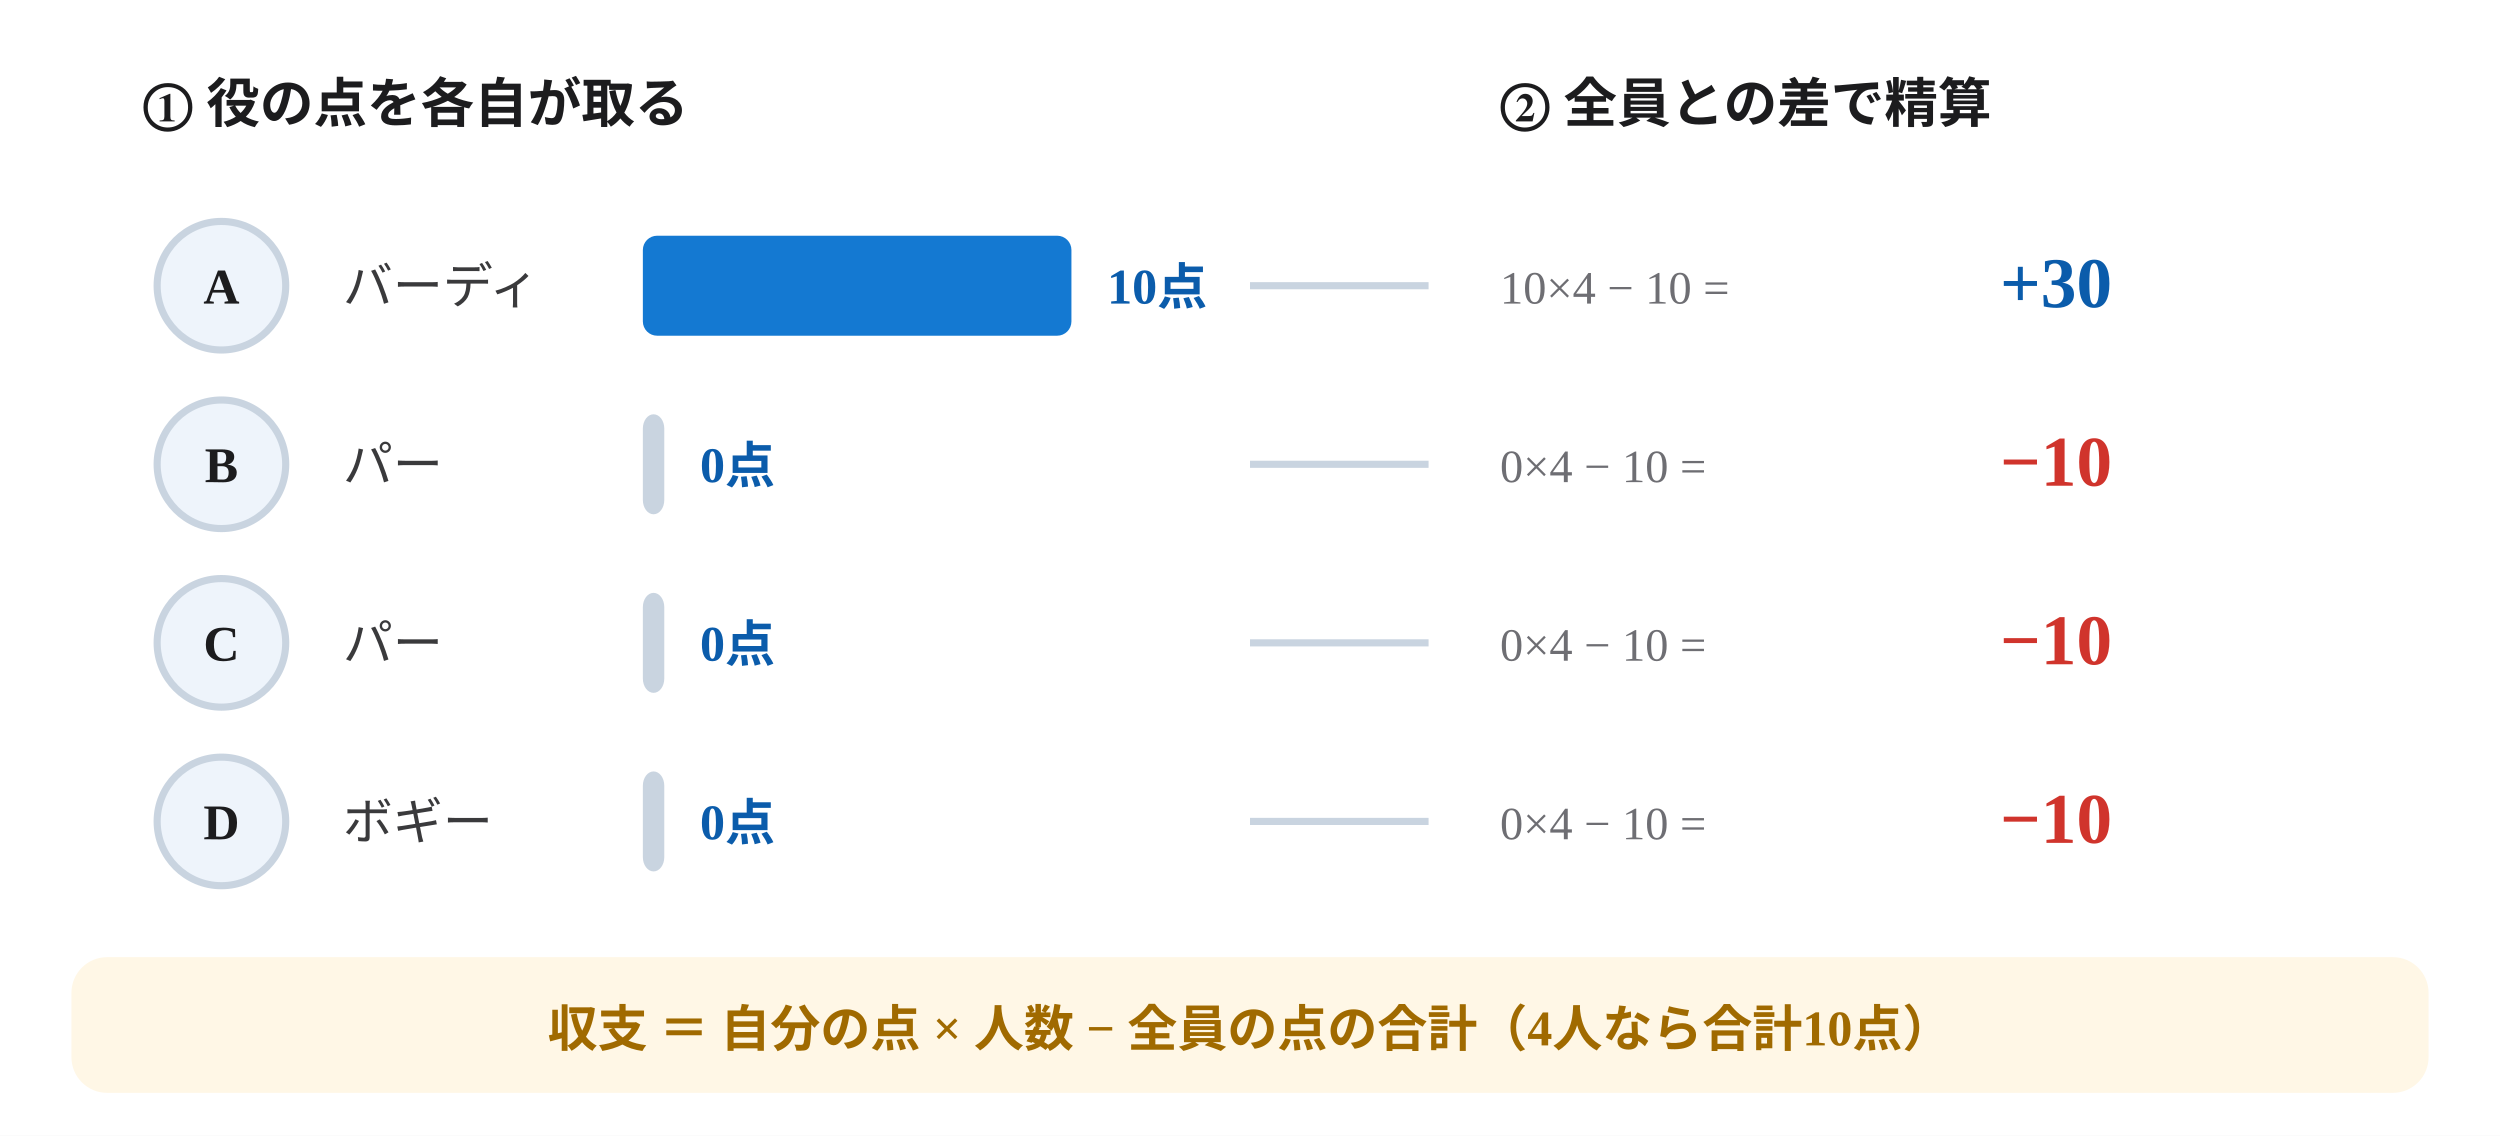
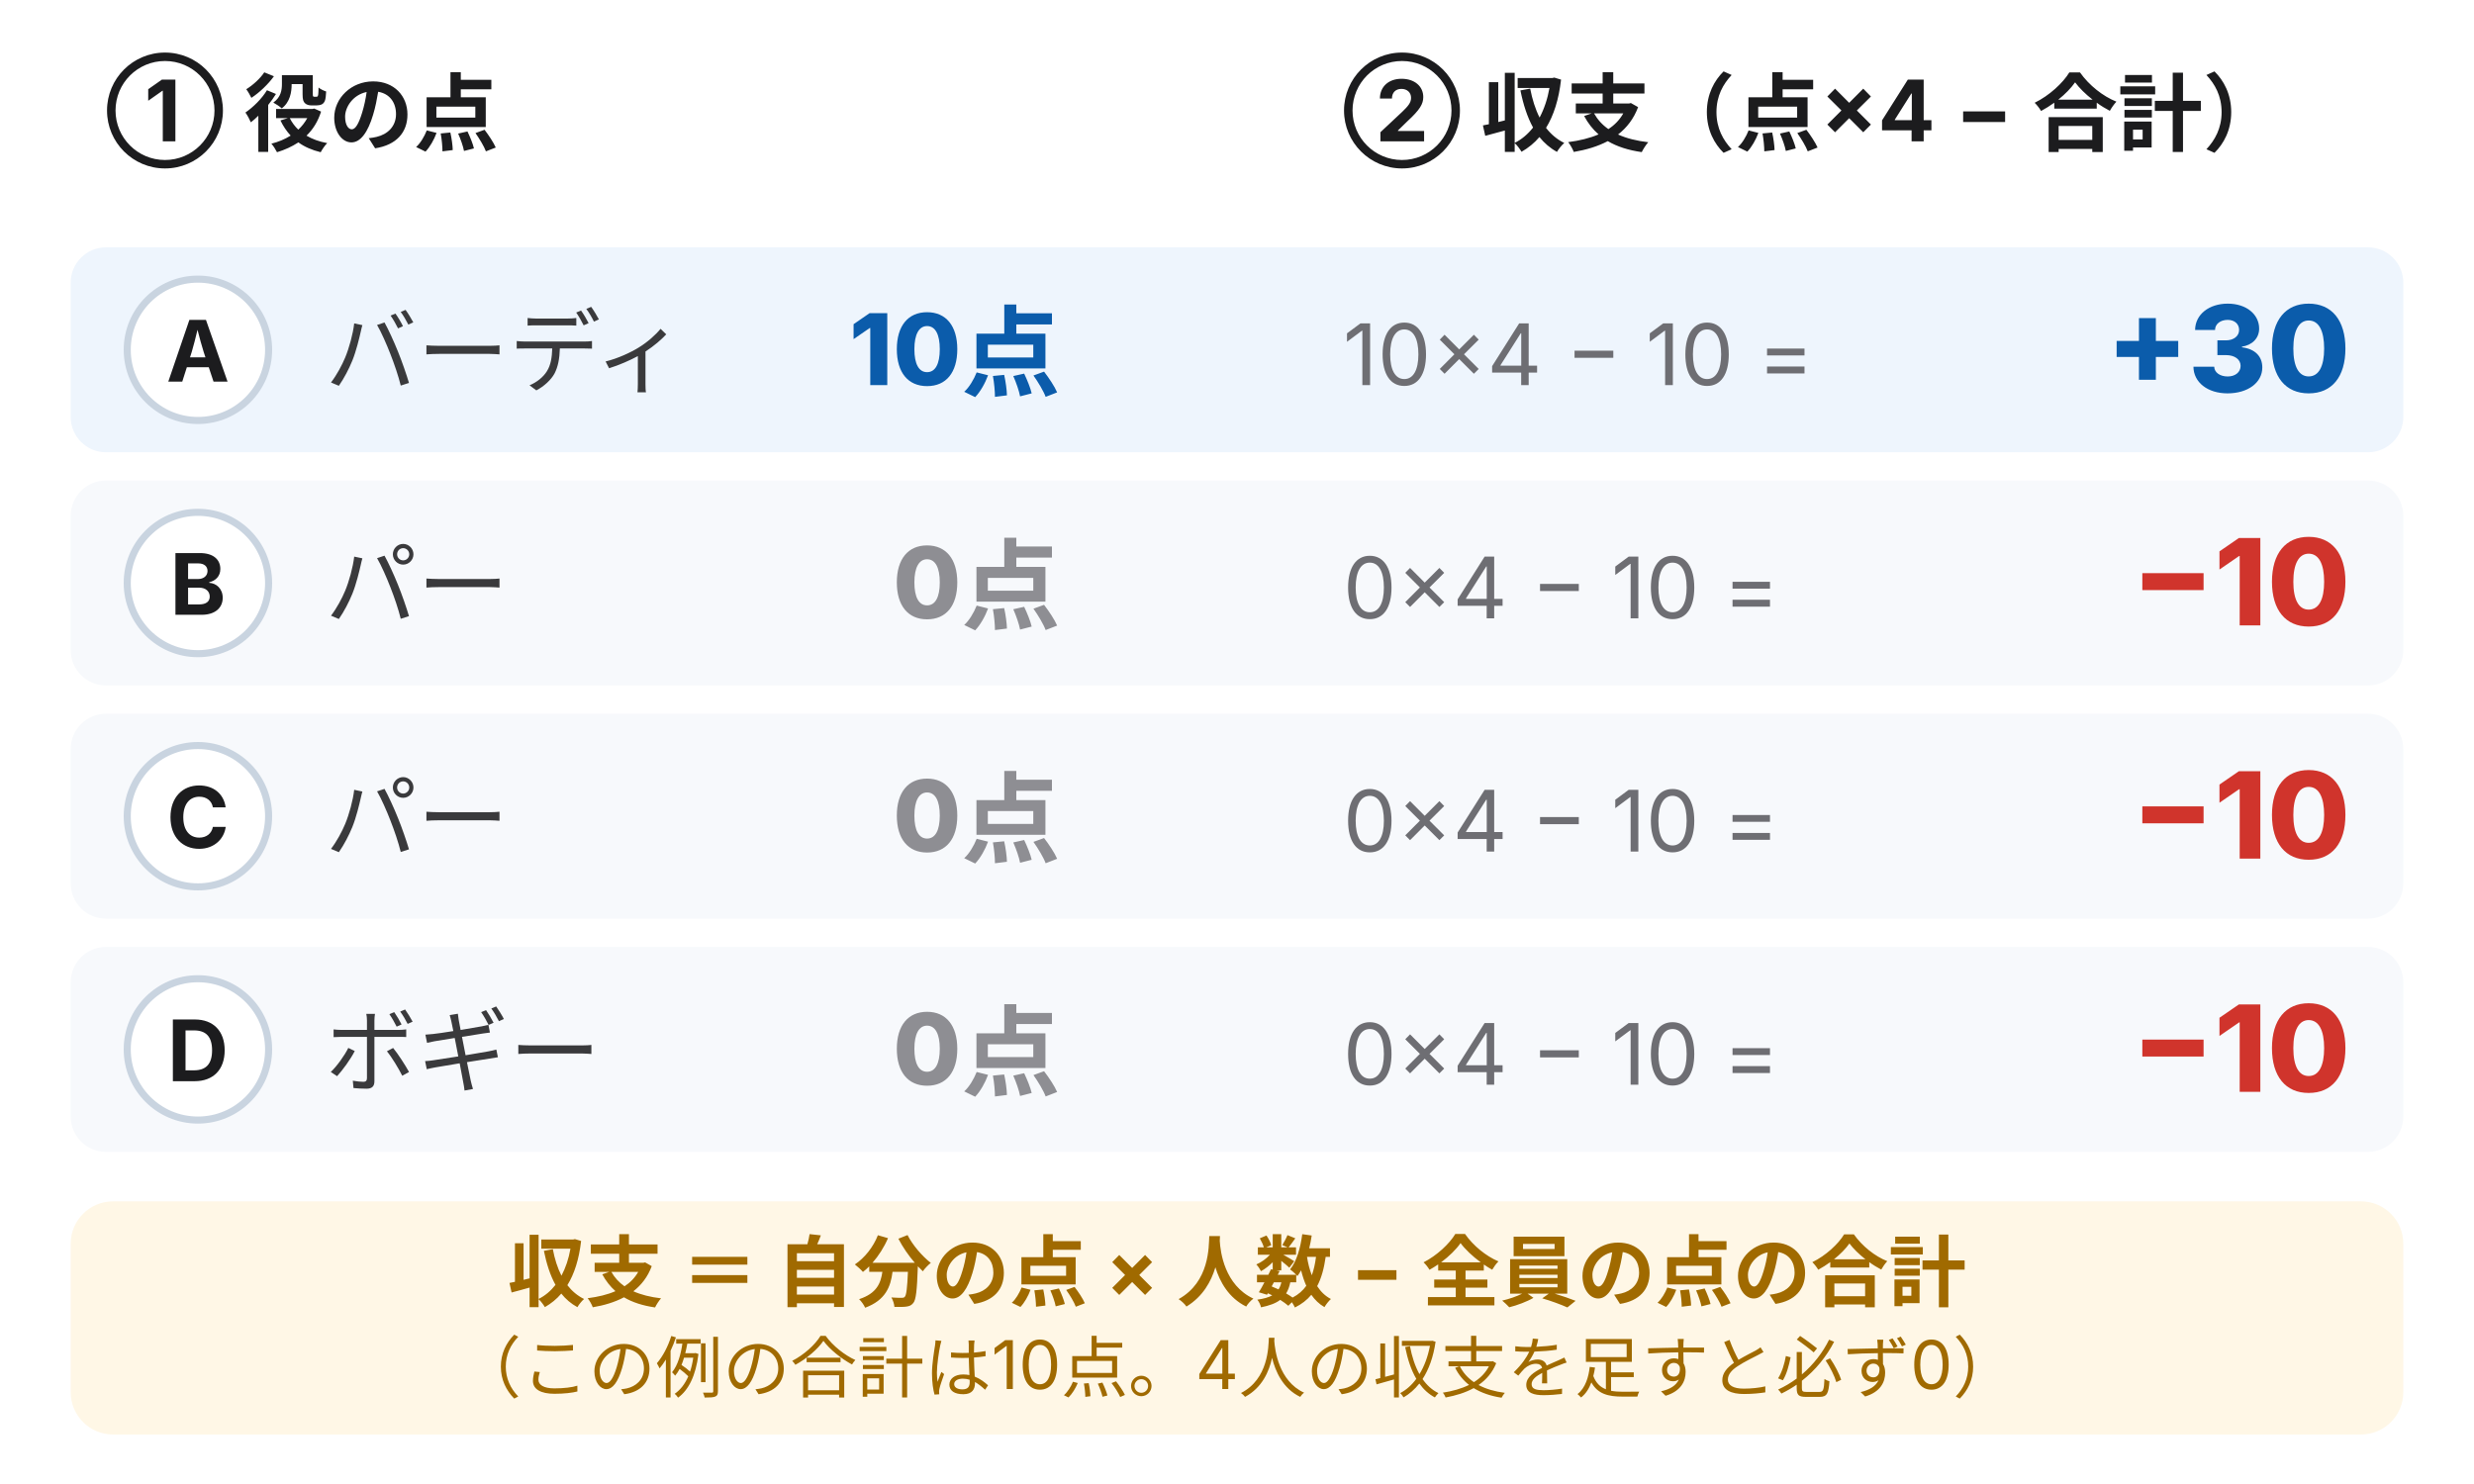
- <svg xmlns="http://www.w3.org/2000/svg" width="700" height="318" viewBox="0 0 700 318" role="img" aria-labelledby="ptt ptd">
-   <rect width="700" height="318" fill="#ffffff" />
-   <text x="40" y="34" font-size="15" font-weight="700" fill="#1c1c1e">① 役の点を各自が取る</text>
-   <text x="420" y="34" font-size="15" font-weight="700" fill="#1c1c1e">② 全員との差で精算</text>
-   <circle cx="62" cy="80" r="18" fill="#eef4fb" stroke="#c9d4e0" stroke-width="2" />
-   <text x="62" y="85" text-anchor="middle" font-size="14" font-weight="700" fill="#1c1c1e">A</text>
-   <text x="96" y="85" font-size="14" fill="#3a3a3c">バーディ</text>
-   <rect x="180" y="66" width="120" height="28" rx="4" fill="#1479d2" />
-   <text x="310" y="85" font-size="14" font-weight="800" fill="#0b5cab">10点</text>
-   <line x1="350" y1="80" x2="400" y2="80" stroke="#c9d4e0" stroke-width="2" />
-   <text x="420" y="85" font-size="13" fill="#6e6e73">10×4 − 10 =</text>
-   <text x="560" y="86" font-size="20" font-weight="800" fill="#0b5cab">+30</text>
-   <circle cx="62" cy="130" r="18" fill="#eef4fb" stroke="#c9d4e0" stroke-width="2" />
-   <text x="62" y="135" text-anchor="middle" font-size="14" font-weight="700" fill="#1c1c1e">B</text>
-   <text x="96" y="135" font-size="14" fill="#3a3a3c">パー</text>
-   <rect x="180" y="116" width="6" height="28" rx="4" fill="#c9d4e0" />
-   <text x="196" y="135" font-size="14" font-weight="800" fill="#0b5cab">0点</text>
-   <line x1="350" y1="130" x2="400" y2="130" stroke="#c9d4e0" stroke-width="2" />
-   <text x="420" y="135" font-size="13" fill="#6e6e73">0×4 − 10 =</text>
-   <text x="560" y="136" font-size="20" font-weight="800" fill="#d0342c">−10</text>
-   <circle cx="62" cy="180" r="18" fill="#eef4fb" stroke="#c9d4e0" stroke-width="2" />
-   <text x="62" y="185" text-anchor="middle" font-size="14" font-weight="700" fill="#1c1c1e">C</text>
-   <text x="96" y="185" font-size="14" fill="#3a3a3c">パー</text>
-   <rect x="180" y="166" width="6" height="28" rx="4" fill="#c9d4e0" />
-   <text x="196" y="185" font-size="14" font-weight="800" fill="#0b5cab">0点</text>
-   <line x1="350" y1="180" x2="400" y2="180" stroke="#c9d4e0" stroke-width="2" />
-   <text x="420" y="185" font-size="13" fill="#6e6e73">0×4 − 10 =</text>
-   <text x="560" y="186" font-size="20" font-weight="800" fill="#d0342c">−10</text>
-   <circle cx="62" cy="230" r="18" fill="#eef4fb" stroke="#c9d4e0" stroke-width="2" />
-   <text x="62" y="235" text-anchor="middle" font-size="14" font-weight="700" fill="#1c1c1e">D</text>
-   <text x="96" y="235" font-size="14" fill="#3a3a3c">ボギー</text>
-   <rect x="180" y="216" width="6" height="28" rx="4" fill="#c9d4e0" />
-   <text x="196" y="235" font-size="14" font-weight="800" fill="#0b5cab">0点</text>
-   <line x1="350" y1="230" x2="400" y2="230" stroke="#c9d4e0" stroke-width="2" />
-   <text x="420" y="235" font-size="13" fill="#6e6e73">0×4 − 10 =</text>
-   <text x="560" y="236" font-size="20" font-weight="800" fill="#d0342c">−10</text>
-   <rect x="20" y="268" width="660" height="38" rx="10" fill="#fff7e6" />
-   <text x="350" y="293" text-anchor="middle" font-size="14" font-weight="700" fill="#a06a00">収支 ＝ 自分の点 × 人数 − 全員の点の合計（4人なら合計10点）</text>
+ <svg xmlns="http://www.w3.org/2000/svg" font-family="-apple-system,'Hiragino Sans',sans-serif" width="700" height="420" viewBox="0 0 700 420" role="img" aria-labelledby="ptt ptd">
+   <rect width="700" height="420" fill="#ffffff" />
+   <text x="30" y="40" font-size="24" font-weight="700" fill="#1c1c1e">① 役の点</text>
+   <text x="380" y="40" font-size="24" font-weight="700" fill="#1c1c1e">② 収支（点×4 − 合計）</text>
+   <rect x="20" y="70" width="660" height="58" rx="10" fill="#eef5fd" />
+   <circle cx="56" cy="99" r="20" fill="#ffffff" stroke="#c9d4e0" stroke-width="2" />
+   <text x="56" y="108" text-anchor="middle" font-size="24" font-weight="700" fill="#1c1c1e">A</text>
+   <text x="92" y="109" font-size="26" fill="#3a3a3c">バーディ</text>
+   <text x="300" y="109" text-anchor="end" font-size="28" font-weight="800" fill="#0b5cab">10点</text>
+   <text x="380" y="109" font-size="24" fill="#6e6e73">10×4 − 10 =</text>
+   <text x="665" y="111" text-anchor="end" font-size="34" font-weight="800" fill="#0b5cab">+30</text>
+   <rect x="20" y="136" width="660" height="58" rx="10" fill="#f7f9fc" />
+   <circle cx="56" cy="165" r="20" fill="#ffffff" stroke="#c9d4e0" stroke-width="2" />
+   <text x="56" y="174" text-anchor="middle" font-size="24" font-weight="700" fill="#1c1c1e">B</text>
+   <text x="92" y="175" font-size="26" fill="#3a3a3c">パー</text>
+   <text x="300" y="175" text-anchor="end" font-size="28" font-weight="800" fill="#8e8e93">0点</text>
+   <text x="380" y="175" font-size="24" fill="#6e6e73">0×4 − 10 =</text>
+   <text x="665" y="177" text-anchor="end" font-size="34" font-weight="800" fill="#d0342c">−10</text>
+   <rect x="20" y="202" width="660" height="58" rx="10" fill="#f7f9fc" />
+   <circle cx="56" cy="231" r="20" fill="#ffffff" stroke="#c9d4e0" stroke-width="2" />
+   <text x="56" y="240" text-anchor="middle" font-size="24" font-weight="700" fill="#1c1c1e">C</text>
+   <text x="92" y="241" font-size="26" fill="#3a3a3c">パー</text>
+   <text x="300" y="241" text-anchor="end" font-size="28" font-weight="800" fill="#8e8e93">0点</text>
+   <text x="380" y="241" font-size="24" fill="#6e6e73">0×4 − 10 =</text>
+   <text x="665" y="243" text-anchor="end" font-size="34" font-weight="800" fill="#d0342c">−10</text>
+   <rect x="20" y="268" width="660" height="58" rx="10" fill="#f7f9fc" />
+   <circle cx="56" cy="297" r="20" fill="#ffffff" stroke="#c9d4e0" stroke-width="2" />
+   <text x="56" y="306" text-anchor="middle" font-size="24" font-weight="700" fill="#1c1c1e">D</text>
+   <text x="92" y="307" font-size="26" fill="#3a3a3c">ボギー</text>
+   <text x="300" y="307" text-anchor="end" font-size="28" font-weight="800" fill="#8e8e93">0点</text>
+   <text x="380" y="307" font-size="24" fill="#6e6e73">0×4 − 10 =</text>
+   <text x="665" y="309" text-anchor="end" font-size="34" font-weight="800" fill="#d0342c">−10</text>
+   <rect x="20" y="340" width="660" height="66" rx="12" fill="#fff7e6" />
+   <text x="350" y="368" text-anchor="middle" font-size="22" font-weight="700" fill="#a06a00">収支 ＝ 自分の点 × 人数 − 全員の点の合計</text>
+   <text x="350" y="394" text-anchor="middle" font-size="19" fill="#a06a00">（この例の合計は10点。4人の収支を足すと必ず0）</text>
</svg>
